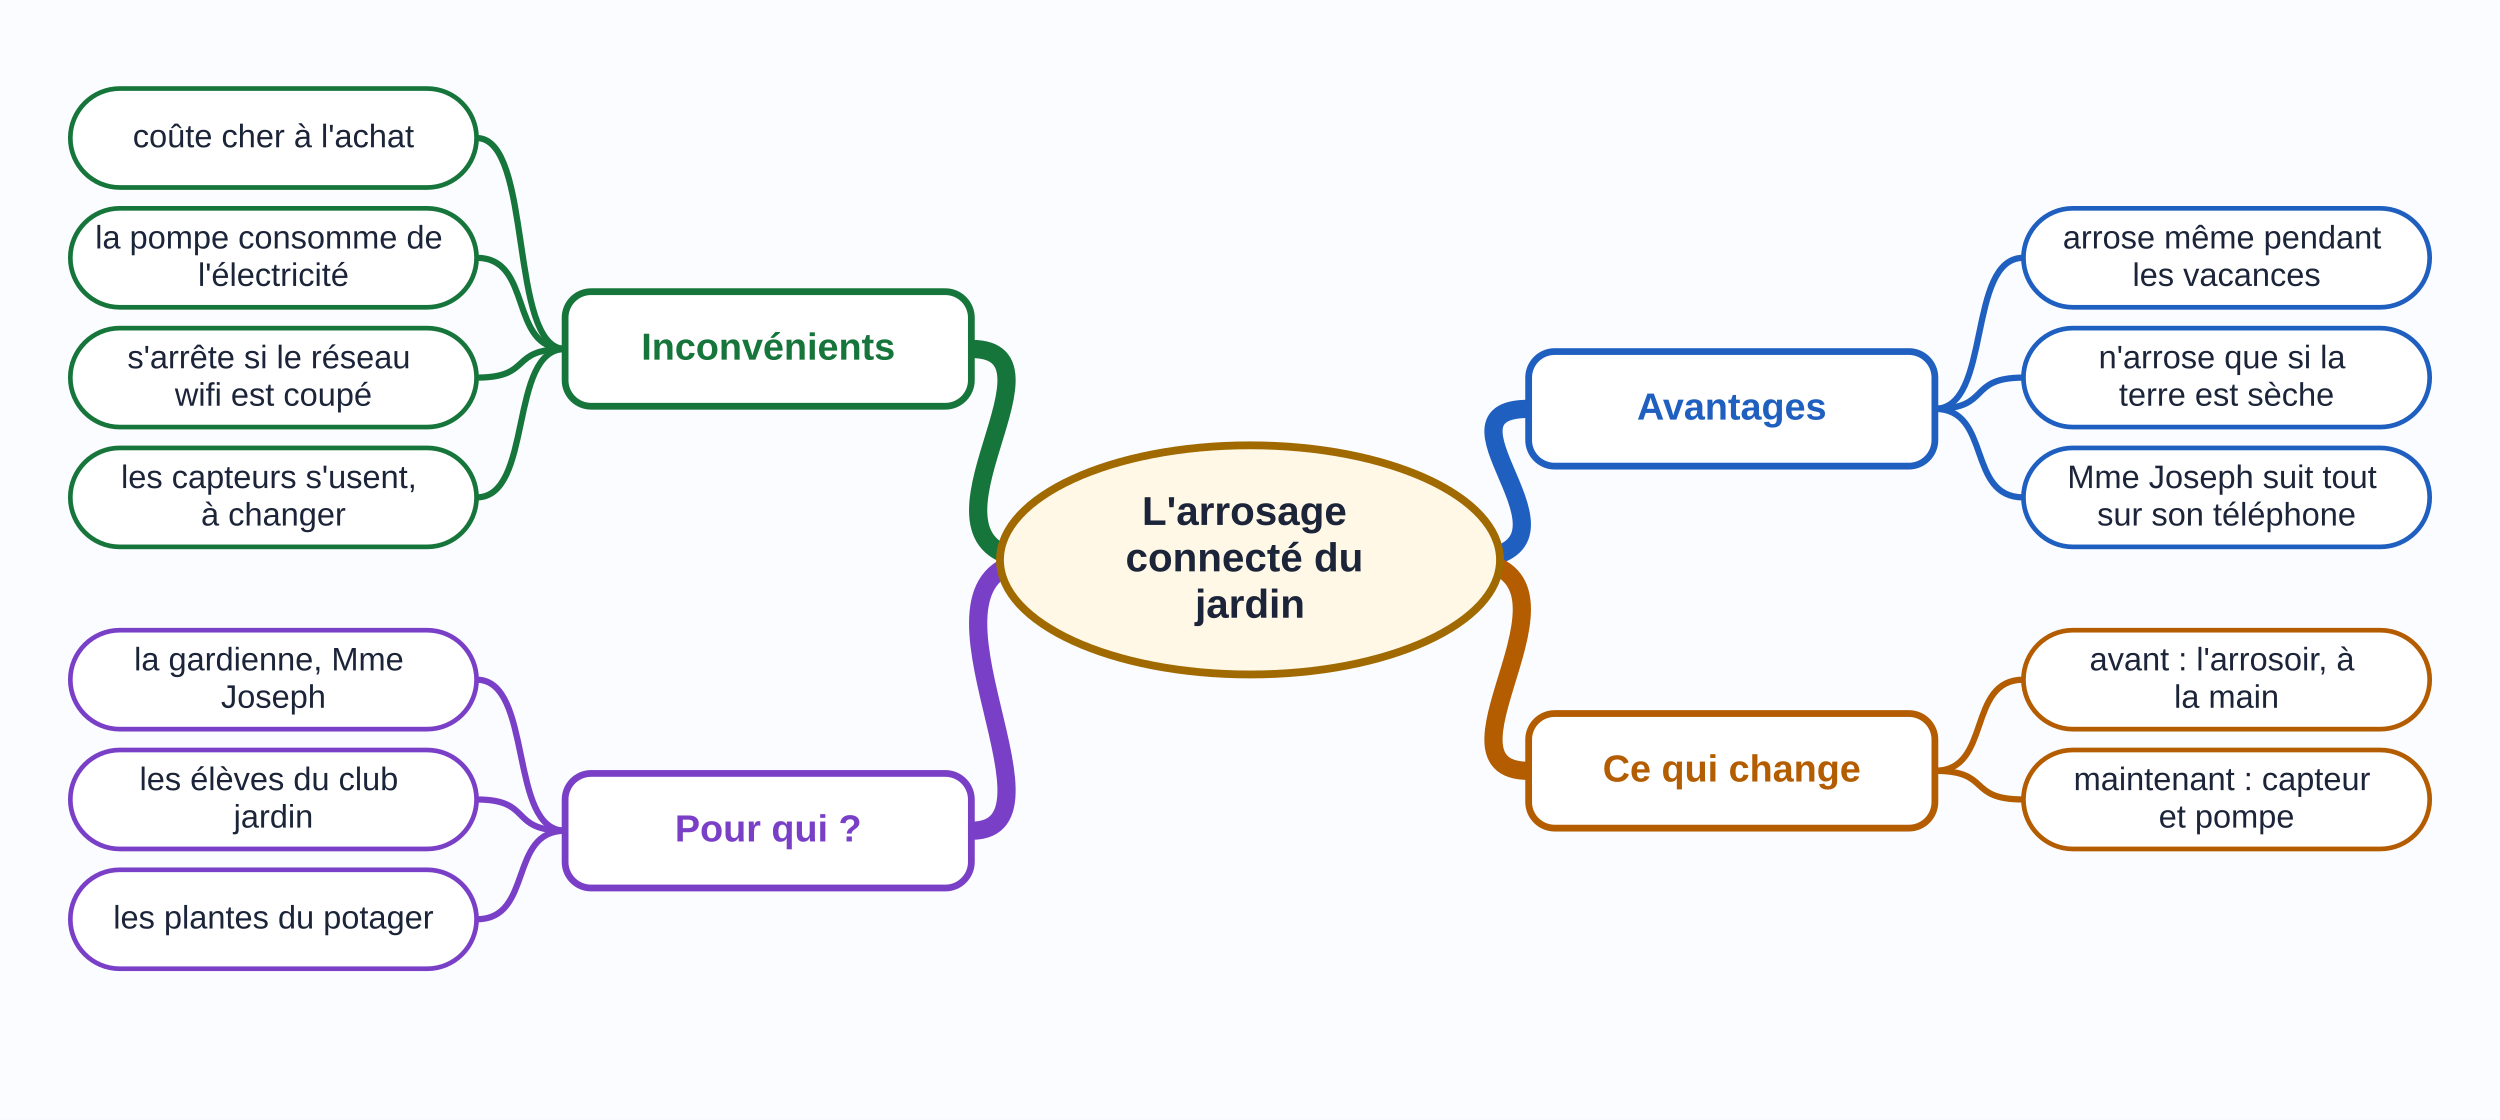
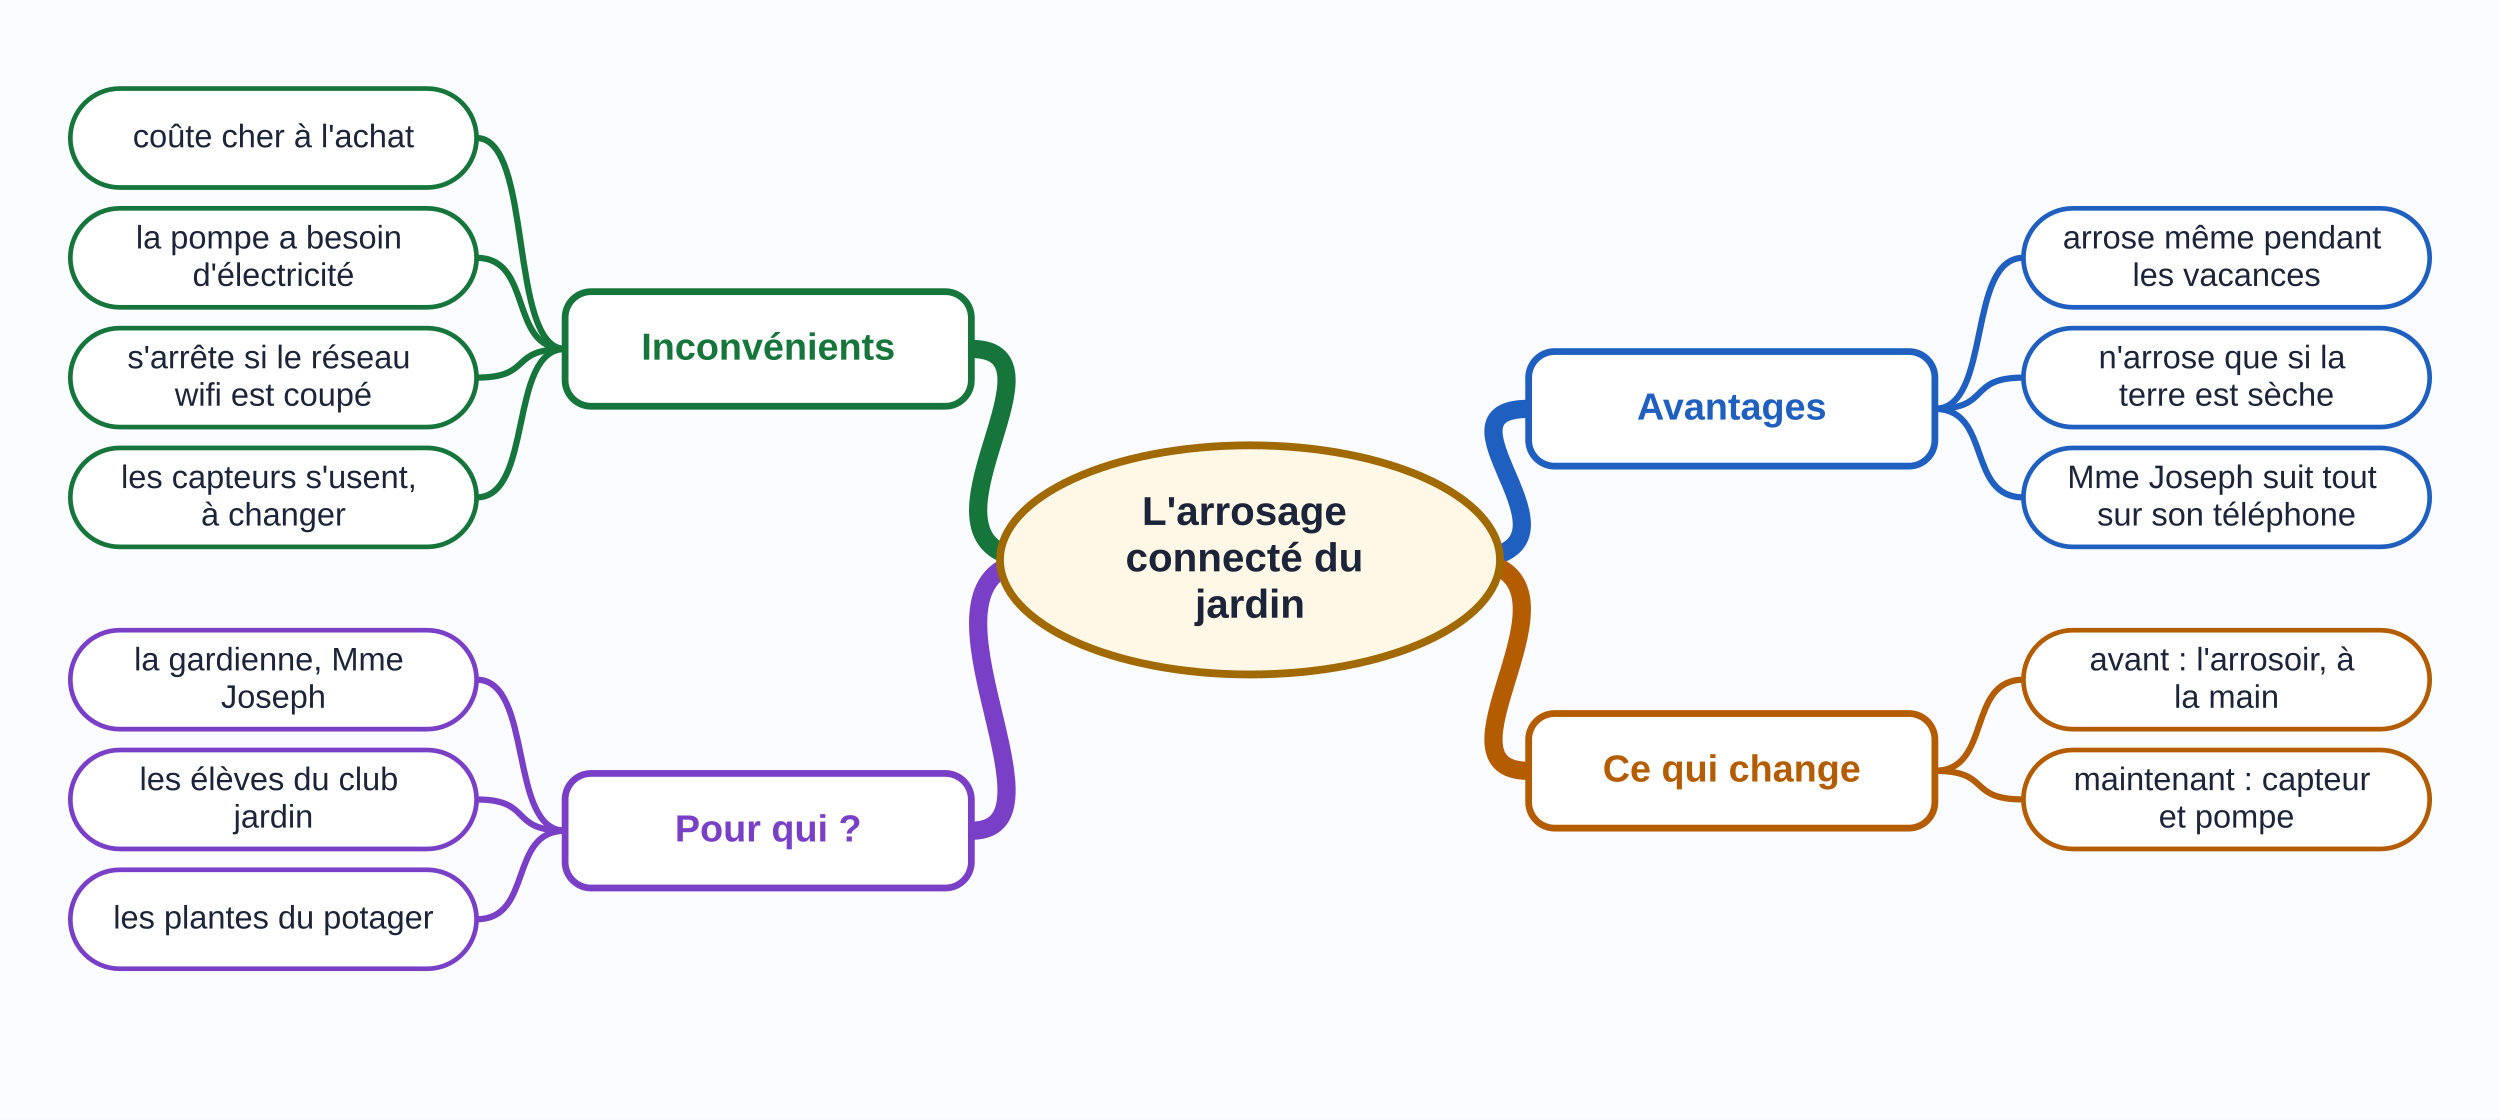
<svg xmlns="http://www.w3.org/2000/svg" viewBox="0 0 960 430" width="960" height="430" class="schema" id="cm-arrosage-c" role="img" aria-labelledby="cm-arrosage-c-t cm-arrosage-c-d" font-family="'Segoe UI',system-ui,Arial,sans-serif">
  <rect x="0" y="0" width="960" height="430" fill="#fbfcff" />
  <path d="M560.0,215.0 C620.0,215.0 545.0,157.0 587.0,157.0" fill="none" stroke="#1f5fbf" stroke-width="7" stroke-linecap="round" />
  <path d="M743.0,157.0 C765.0,157.0 755.0,99.0 777.0,99.0" fill="none" stroke="#1f5fbf" stroke-width="2.4" />
  <rect x="777.0" y="80.0" width="156" height="38" rx="19" fill="#ffffff" stroke="#1f5fbf" stroke-width="1.8" />
  <text x="855.0" y="99.0" font-size="12.5" fill="#1b2438" text-anchor="middle" dominant-baseline="middle">
    <tspan x="855.0" dy="-0.57em">arrose même pendant</tspan>
    <tspan x="855.0" dy="1.15em">les vacances</tspan>
  </text>
  <path d="M743.0,157.0 C765.0,157.0 755.0,145.0 777.0,145.0" fill="none" stroke="#1f5fbf" stroke-width="2.4" />
  <rect x="777.0" y="126.0" width="156" height="38" rx="19" fill="#ffffff" stroke="#1f5fbf" stroke-width="1.8" />
  <text x="855.0" y="145.0" font-size="12.5" fill="#1b2438" text-anchor="middle" dominant-baseline="middle">
    <tspan x="855.0" dy="-0.57em">n'arrose que si la</tspan>
    <tspan x="855.0" dy="1.15em">terre est sèche</tspan>
  </text>
  <path d="M743.0,157.0 C765.0,157.0 755.0,191.0 777.0,191.0" fill="none" stroke="#1f5fbf" stroke-width="2.4" />
  <rect x="777.0" y="172.0" width="156" height="38" rx="19" fill="#ffffff" stroke="#1f5fbf" stroke-width="1.8" />
  <text x="855.0" y="191.0" font-size="12.5" fill="#1b2438" text-anchor="middle" dominant-baseline="middle">
    <tspan x="855.0" dy="-0.57em">Mme Joseph suit tout</tspan>
    <tspan x="855.0" dy="1.15em">sur son téléphone</tspan>
  </text>
  <rect x="587.0" y="135.0" width="156" height="44" rx="10" fill="#ffffff" stroke="#1f5fbf" stroke-width="2.6" />
  <text x="665.0" y="157.0" font-size="14.5" fill="#1f5fbf" text-anchor="middle" dominant-baseline="middle" font-weight="700">
    <tspan x="665.0" dy="-0.00em">Avantages</tspan>
  </text>
  <path d="M560.0,215.0 C620.0,215.0 545.0,296.0 587.0,296.0" fill="none" stroke="#b35c00" stroke-width="7" stroke-linecap="round" />
  <path d="M743.0,296.0 C765.0,296.0 755.0,261.0 777.0,261.0" fill="none" stroke="#b35c00" stroke-width="2.4" />
  <rect x="777.0" y="242.0" width="156" height="38" rx="19" fill="#ffffff" stroke="#b35c00" stroke-width="1.8" />
  <text x="855.0" y="261.0" font-size="12.5" fill="#1b2438" text-anchor="middle" dominant-baseline="middle">
    <tspan x="855.0" dy="-0.57em">avant : l'arrosoir, à</tspan>
    <tspan x="855.0" dy="1.15em">la main</tspan>
  </text>
  <path d="M743.0,296.0 C765.0,296.0 755.0,307.0 777.0,307.0" fill="none" stroke="#b35c00" stroke-width="2.4" />
  <rect x="777.0" y="288.0" width="156" height="38" rx="19" fill="#ffffff" stroke="#b35c00" stroke-width="1.8" />
  <text x="855.0" y="307.0" font-size="12.5" fill="#1b2438" text-anchor="middle" dominant-baseline="middle">
    <tspan x="855.0" dy="-0.57em">maintenant : capteur</tspan>
    <tspan x="855.0" dy="1.15em">et pompe</tspan>
  </text>
  <rect x="587.0" y="274.0" width="156" height="44" rx="10" fill="#ffffff" stroke="#b35c00" stroke-width="2.6" />
  <text x="665.0" y="296.0" font-size="14.5" fill="#b35c00" text-anchor="middle" dominant-baseline="middle" font-weight="700">
    <tspan x="665.0" dy="-0.00em">Ce qui change</tspan>
  </text>
  <path d="M400.0,215.0 C340.0,215.0 415.0,134.0 373.0,134.0" fill="none" stroke="#16753a" stroke-width="7" stroke-linecap="round" />
  <path d="M217.0,134.0 C195.0,134.0 205.0,53.0 183.0,53.0" fill="none" stroke="#16753a" stroke-width="2.4" />
  <rect x="27.0" y="34.0" width="156" height="38" rx="19" fill="#ffffff" stroke="#16753a" stroke-width="1.8" />
  <text x="105.0" y="53.0" font-size="12.5" fill="#1b2438" text-anchor="middle" dominant-baseline="middle">
    <tspan x="105.0" dy="-0.00em">coûte cher à l'achat</tspan>
  </text>
  <path d="M217.0,134.0 C195.0,134.0 205.0,99.0 183.0,99.0" fill="none" stroke="#16753a" stroke-width="2.4" />
  <rect x="27.0" y="80.0" width="156" height="38" rx="19" fill="#ffffff" stroke="#16753a" stroke-width="1.8" />
  <text x="105.0" y="99.0" font-size="12.5" fill="#1b2438" text-anchor="middle" dominant-baseline="middle">
-     <tspan x="105.0" dy="-0.57em">la pompe consomme de</tspan>
-     <tspan x="105.0" dy="1.15em">l'électricité</tspan>
+     <tspan x="105.0" dy="-0.57em">la pompe a besoin</tspan>
+     <tspan x="105.0" dy="1.15em">d'électricité</tspan>
  </text>
  <path d="M217.0,134.0 C195.0,134.0 205.0,145.0 183.0,145.0" fill="none" stroke="#16753a" stroke-width="2.4" />
  <rect x="27.0" y="126.0" width="156" height="38" rx="19" fill="#ffffff" stroke="#16753a" stroke-width="1.8" />
  <text x="105.0" y="145.0" font-size="12.5" fill="#1b2438" text-anchor="middle" dominant-baseline="middle">
    <tspan x="105.0" dy="-0.57em">s'arrête si le réseau</tspan>
    <tspan x="105.0" dy="1.15em">wifi est coupé</tspan>
  </text>
  <path d="M217.0,134.0 C195.0,134.0 205.0,191.0 183.0,191.0" fill="none" stroke="#16753a" stroke-width="2.4" />
  <rect x="27.0" y="172.0" width="156" height="38" rx="19" fill="#ffffff" stroke="#16753a" stroke-width="1.8" />
  <text x="105.0" y="191.0" font-size="12.5" fill="#1b2438" text-anchor="middle" dominant-baseline="middle">
    <tspan x="105.0" dy="-0.57em">les capteurs s'usent,</tspan>
    <tspan x="105.0" dy="1.15em">à changer</tspan>
  </text>
  <rect x="217.0" y="112.0" width="156" height="44" rx="10" fill="#ffffff" stroke="#16753a" stroke-width="2.6" />
  <text x="295.0" y="134.0" font-size="14.5" fill="#16753a" text-anchor="middle" dominant-baseline="middle" font-weight="700">
    <tspan x="295.0" dy="-0.00em">Inconvénients</tspan>
  </text>
  <path d="M400.0,215.0 C340.0,215.0 415.0,319.0 373.0,319.0" fill="none" stroke="#7a3fc7" stroke-width="7" stroke-linecap="round" />
  <path d="M217.0,319.0 C195.0,319.0 205.0,261.0 183.0,261.0" fill="none" stroke="#7a3fc7" stroke-width="2.4" />
  <rect x="27.0" y="242.0" width="156" height="38" rx="19" fill="#ffffff" stroke="#7a3fc7" stroke-width="1.8" />
  <text x="105.0" y="261.0" font-size="12.5" fill="#1b2438" text-anchor="middle" dominant-baseline="middle">
    <tspan x="105.0" dy="-0.57em">la gardienne, Mme</tspan>
    <tspan x="105.0" dy="1.15em">Joseph</tspan>
  </text>
  <path d="M217.0,319.0 C195.0,319.0 205.0,307.0 183.0,307.0" fill="none" stroke="#7a3fc7" stroke-width="2.4" />
  <rect x="27.0" y="288.0" width="156" height="38" rx="19" fill="#ffffff" stroke="#7a3fc7" stroke-width="1.8" />
  <text x="105.0" y="307.0" font-size="12.5" fill="#1b2438" text-anchor="middle" dominant-baseline="middle">
    <tspan x="105.0" dy="-0.57em">les élèves du club</tspan>
    <tspan x="105.0" dy="1.15em">jardin</tspan>
  </text>
  <path d="M217.0,319.0 C195.0,319.0 205.0,353.0 183.0,353.0" fill="none" stroke="#7a3fc7" stroke-width="2.4" />
  <rect x="27.0" y="334.0" width="156" height="38" rx="19" fill="#ffffff" stroke="#7a3fc7" stroke-width="1.8" />
  <text x="105.0" y="353.0" font-size="12.5" fill="#1b2438" text-anchor="middle" dominant-baseline="middle">
    <tspan x="105.0" dy="-0.00em">les plantes du potager</tspan>
  </text>
  <rect x="217.0" y="297.0" width="156" height="44" rx="10" fill="#ffffff" stroke="#7a3fc7" stroke-width="2.6" />
  <text x="295.0" y="319.0" font-size="14.5" fill="#7a3fc7" text-anchor="middle" dominant-baseline="middle" font-weight="700">
    <tspan x="295.0" dy="-0.00em">Pour qui ?</tspan>
  </text>
  <ellipse cx="480.0" cy="215.0" rx="96" ry="44" fill="#fff8e6" stroke="#a06a00" stroke-width="3" />
  <text x="480.0" y="215.0" font-size="15.5" fill="#1b2438" text-anchor="middle" dominant-baseline="middle" font-weight="700">
    <tspan x="480.0" dy="-1.15em">L'arrosage</tspan>
    <tspan x="480.0" dy="1.15em">connecté du</tspan>
    <tspan x="480.0" dy="1.15em">jardin</tspan>
  </text>
</svg>
